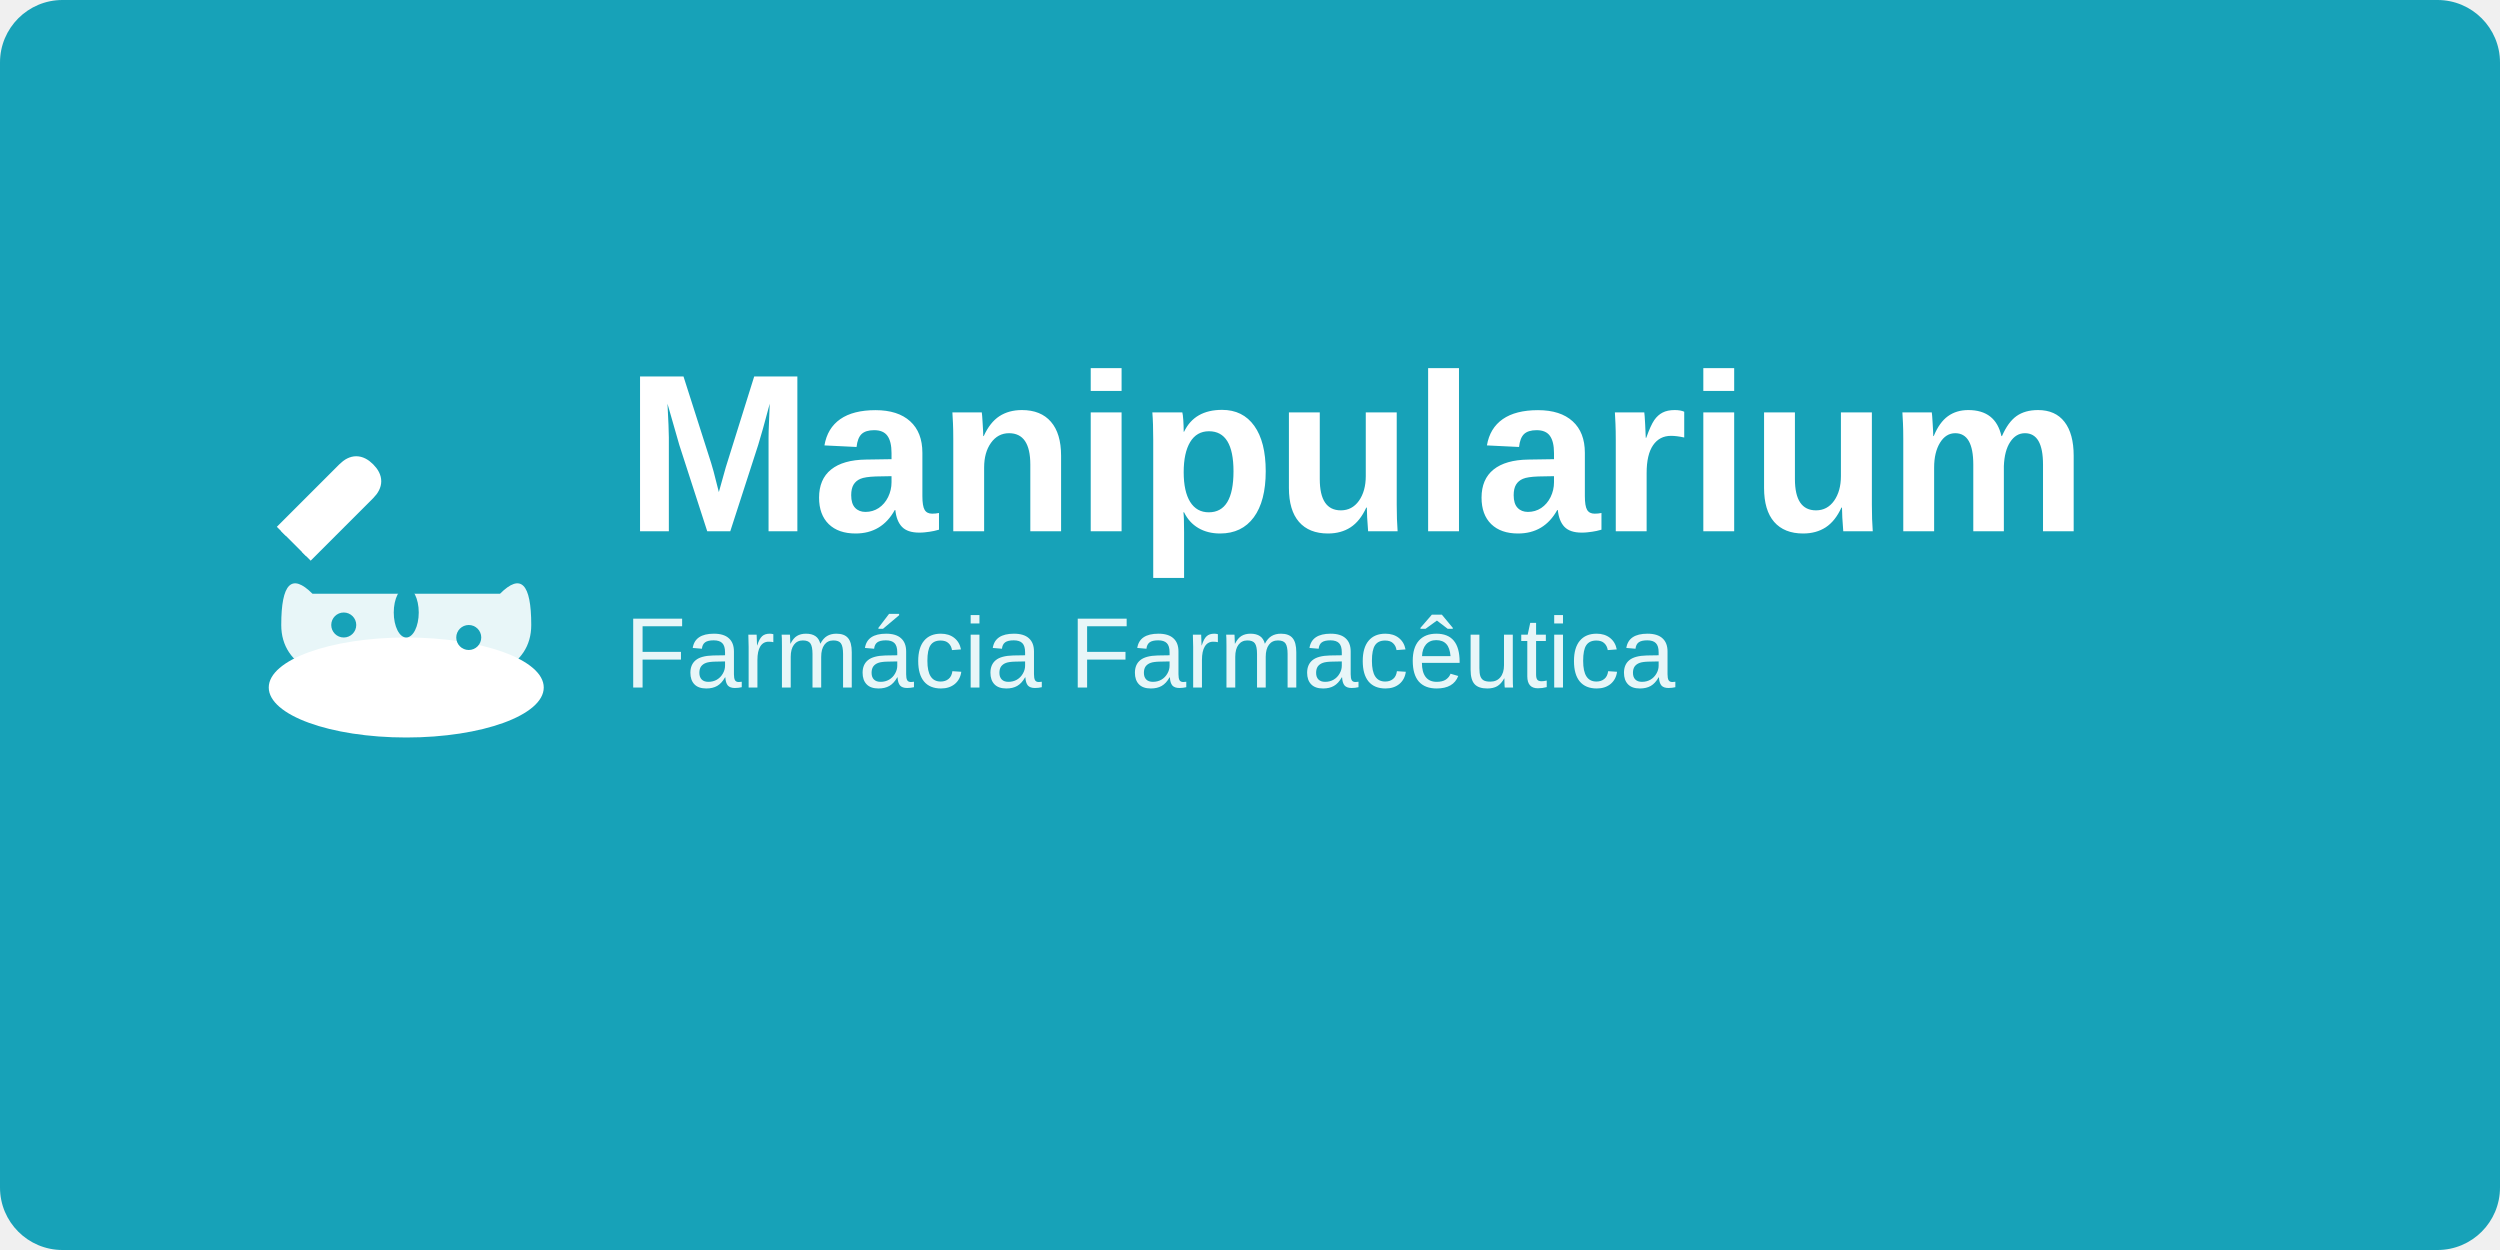
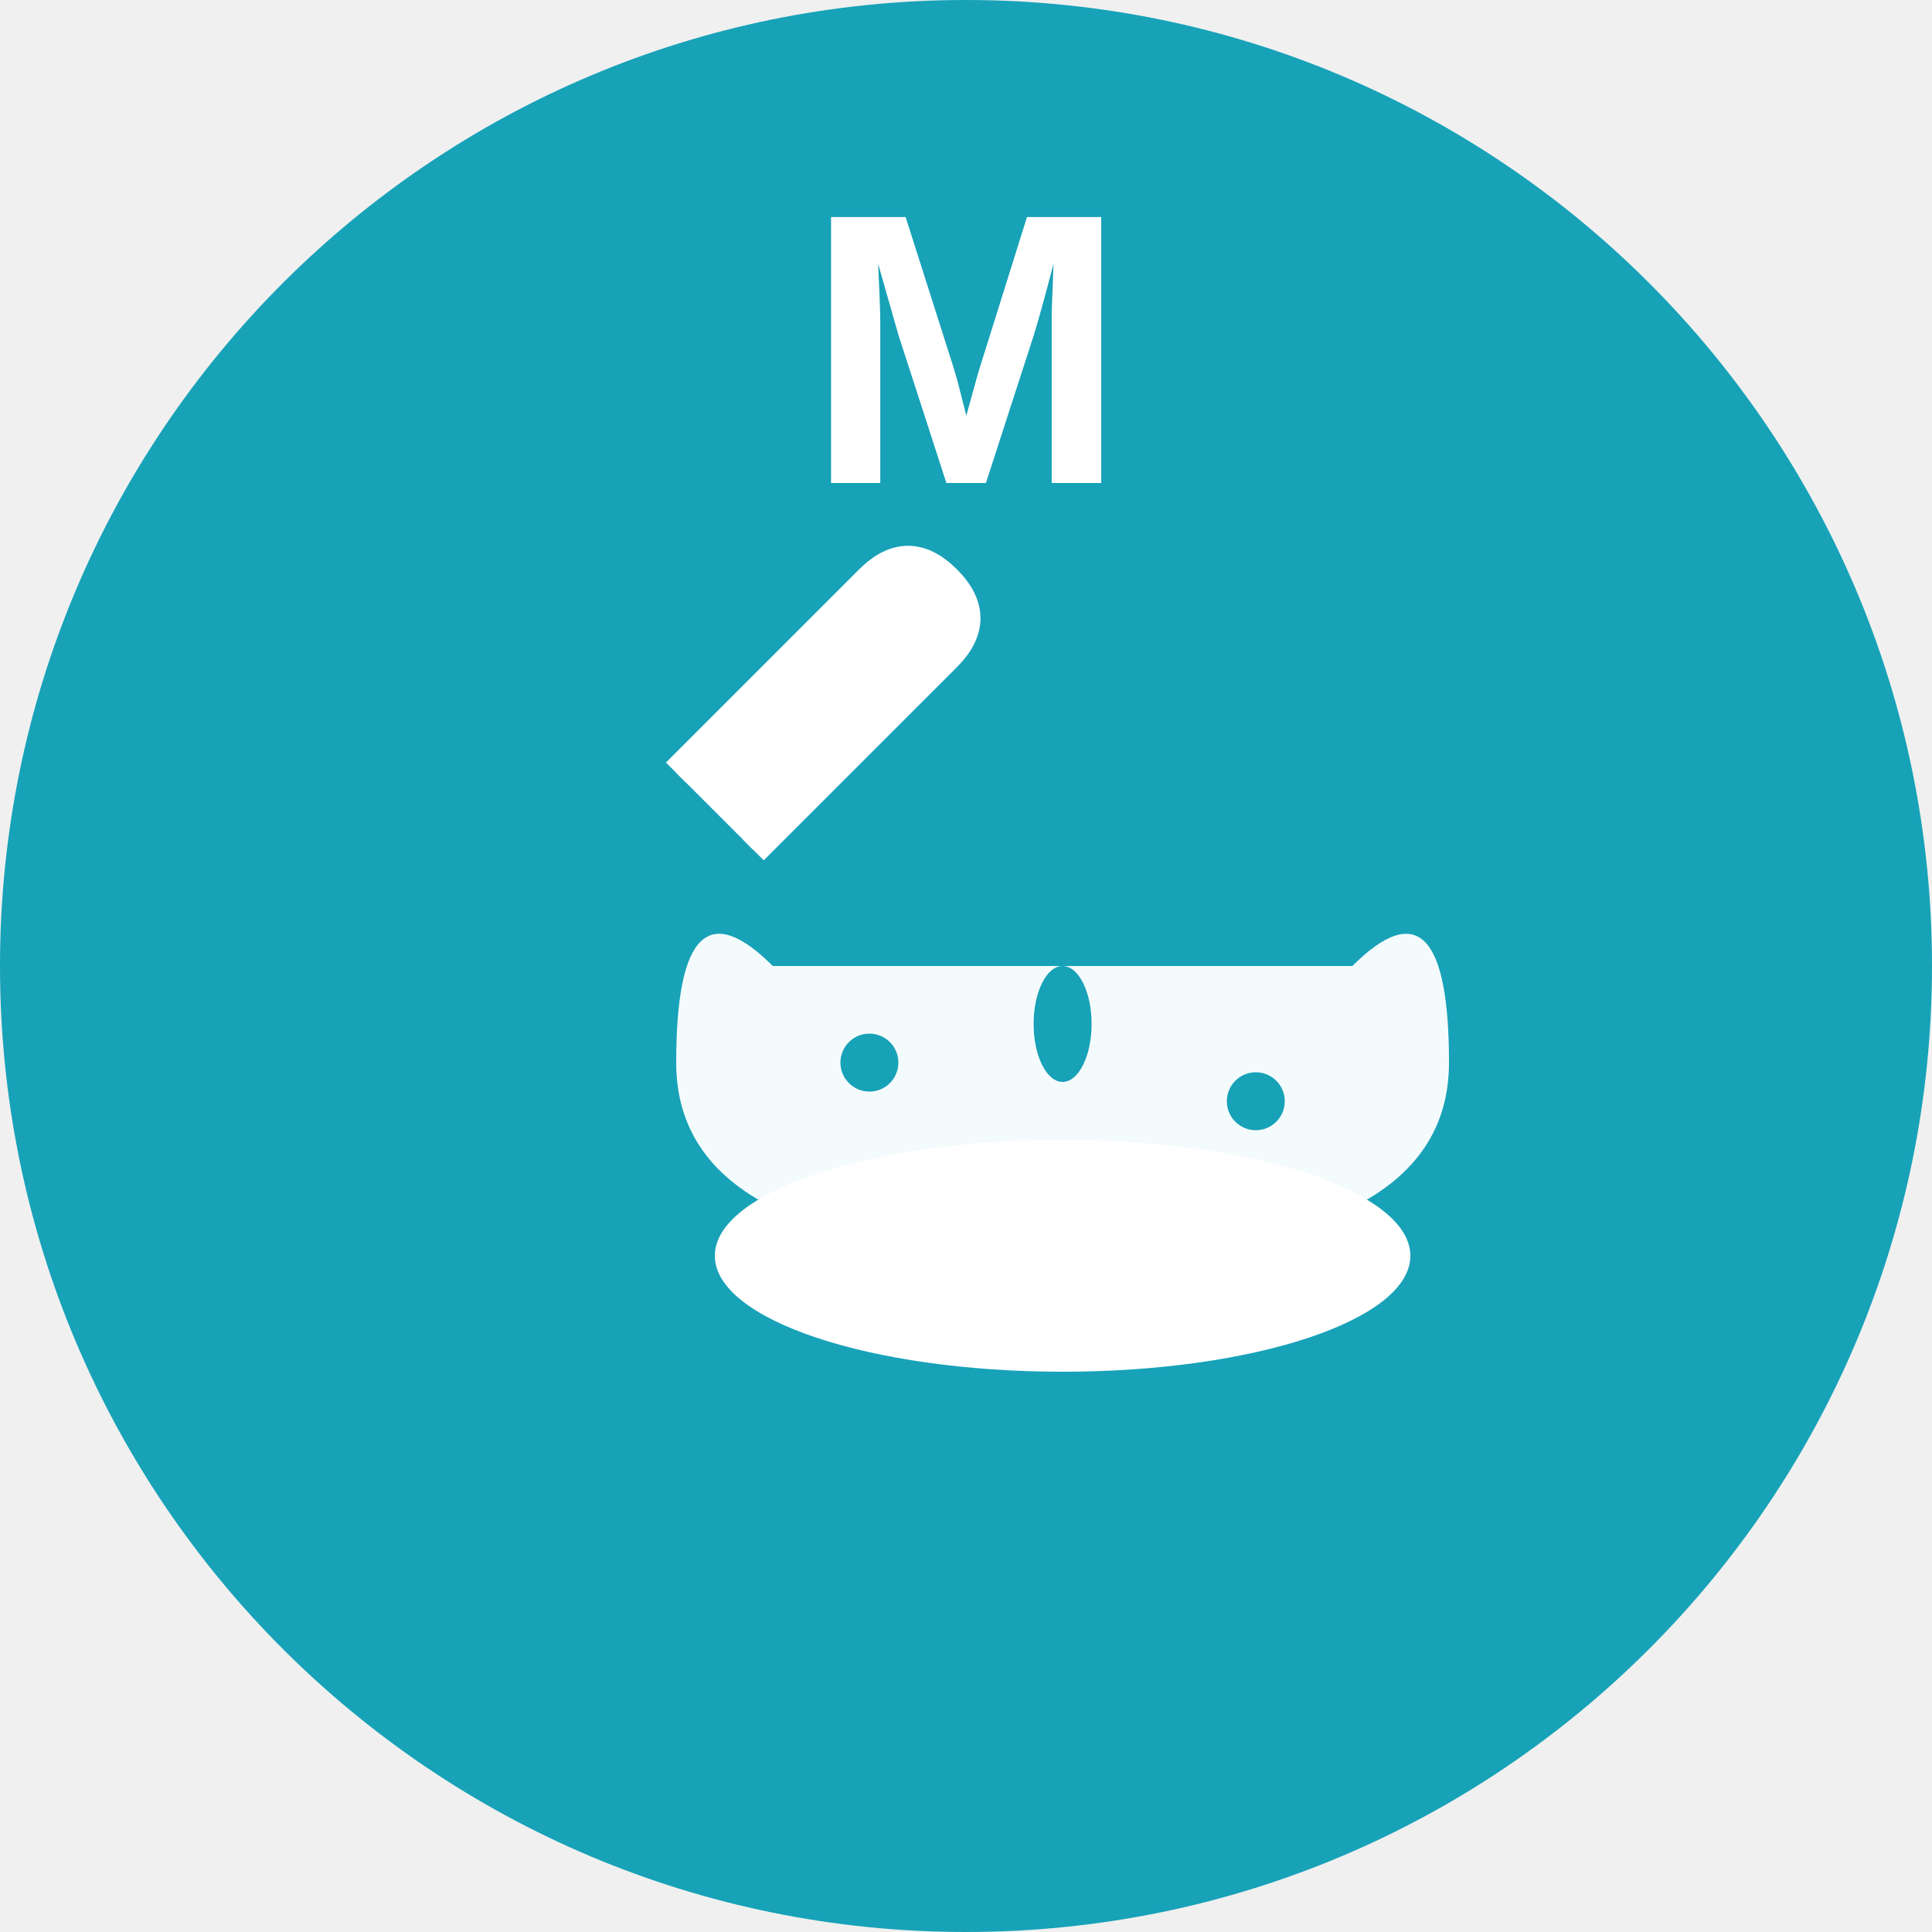
- <svg xmlns="http://www.w3.org/2000/svg" viewBox="0 0 400 200">
-   <rect width="400" height="200" fill="#17a2b8" rx="10" />
-   <g transform="translate(30, 60)">
-     <path d="M15 25 L25 15 Q27 13 29 15 Q31 17 29 19 L19 29" fill="white" stroke="white" stroke-width="2" />
-     <path d="M20 35 Q15 30 15 40 Q15 50 35 50 Q55 50 55 40 Q55 30 50 35 L20 35" fill="white" opacity="0.9" />
-     <ellipse cx="35" cy="50" rx="22" ry="8" fill="white" />
-     <circle cx="25" cy="40" r="2" fill="#17a2b8" />
-     <ellipse cx="35" cy="38" rx="2" ry="4" fill="#17a2b8" />
-     <circle cx="45" cy="42" r="2" fill="#17a2b8" />
-   </g>
-   <g fill="white">
-     <text x="100" y="85" font-family="Arial, sans-serif" font-size="36" font-weight="bold">
-       Manipularium
-     </text>
-     <text x="100" y="110" font-family="Arial, sans-serif" font-size="16" opacity="0.9">
-       Farmácia Farmacêutica
+ <svg xmlns="http://www.w3.org/2000/svg" viewBox="0 0 100 100">
+   <circle cx="50" cy="50" r="50" fill="#17a2b8" />
+   <g transform="translate(50, 50)">
+     <path d="M-15 -10 L-5 -20 Q-3 -22 -1 -20 Q1 -18 -1 -16 L-11 -6" fill="white" stroke="white" stroke-width="1.5" />
+     <path d="M-10 0 Q-15 -5 -15 5 Q-15 15 5 15 Q25 15 25 5 Q25 -5 20 0 L-10 0" fill="white" opacity="0.95" />
+     <ellipse cx="5" cy="15" rx="18" ry="6" fill="white" />
+     <circle cx="-5" cy="5" r="1.5" fill="#17a2b8" />
+     <ellipse cx="5" cy="3" rx="1.5" ry="3" fill="#17a2b8" />
+     <circle cx="15" cy="7" r="1.5" fill="#17a2b8" />
+     <text x="0" y="-25" text-anchor="middle" font-family="Arial, sans-serif" font-size="20" font-weight="bold" fill="white">
+       M
    </text>
  </g>
</svg>
